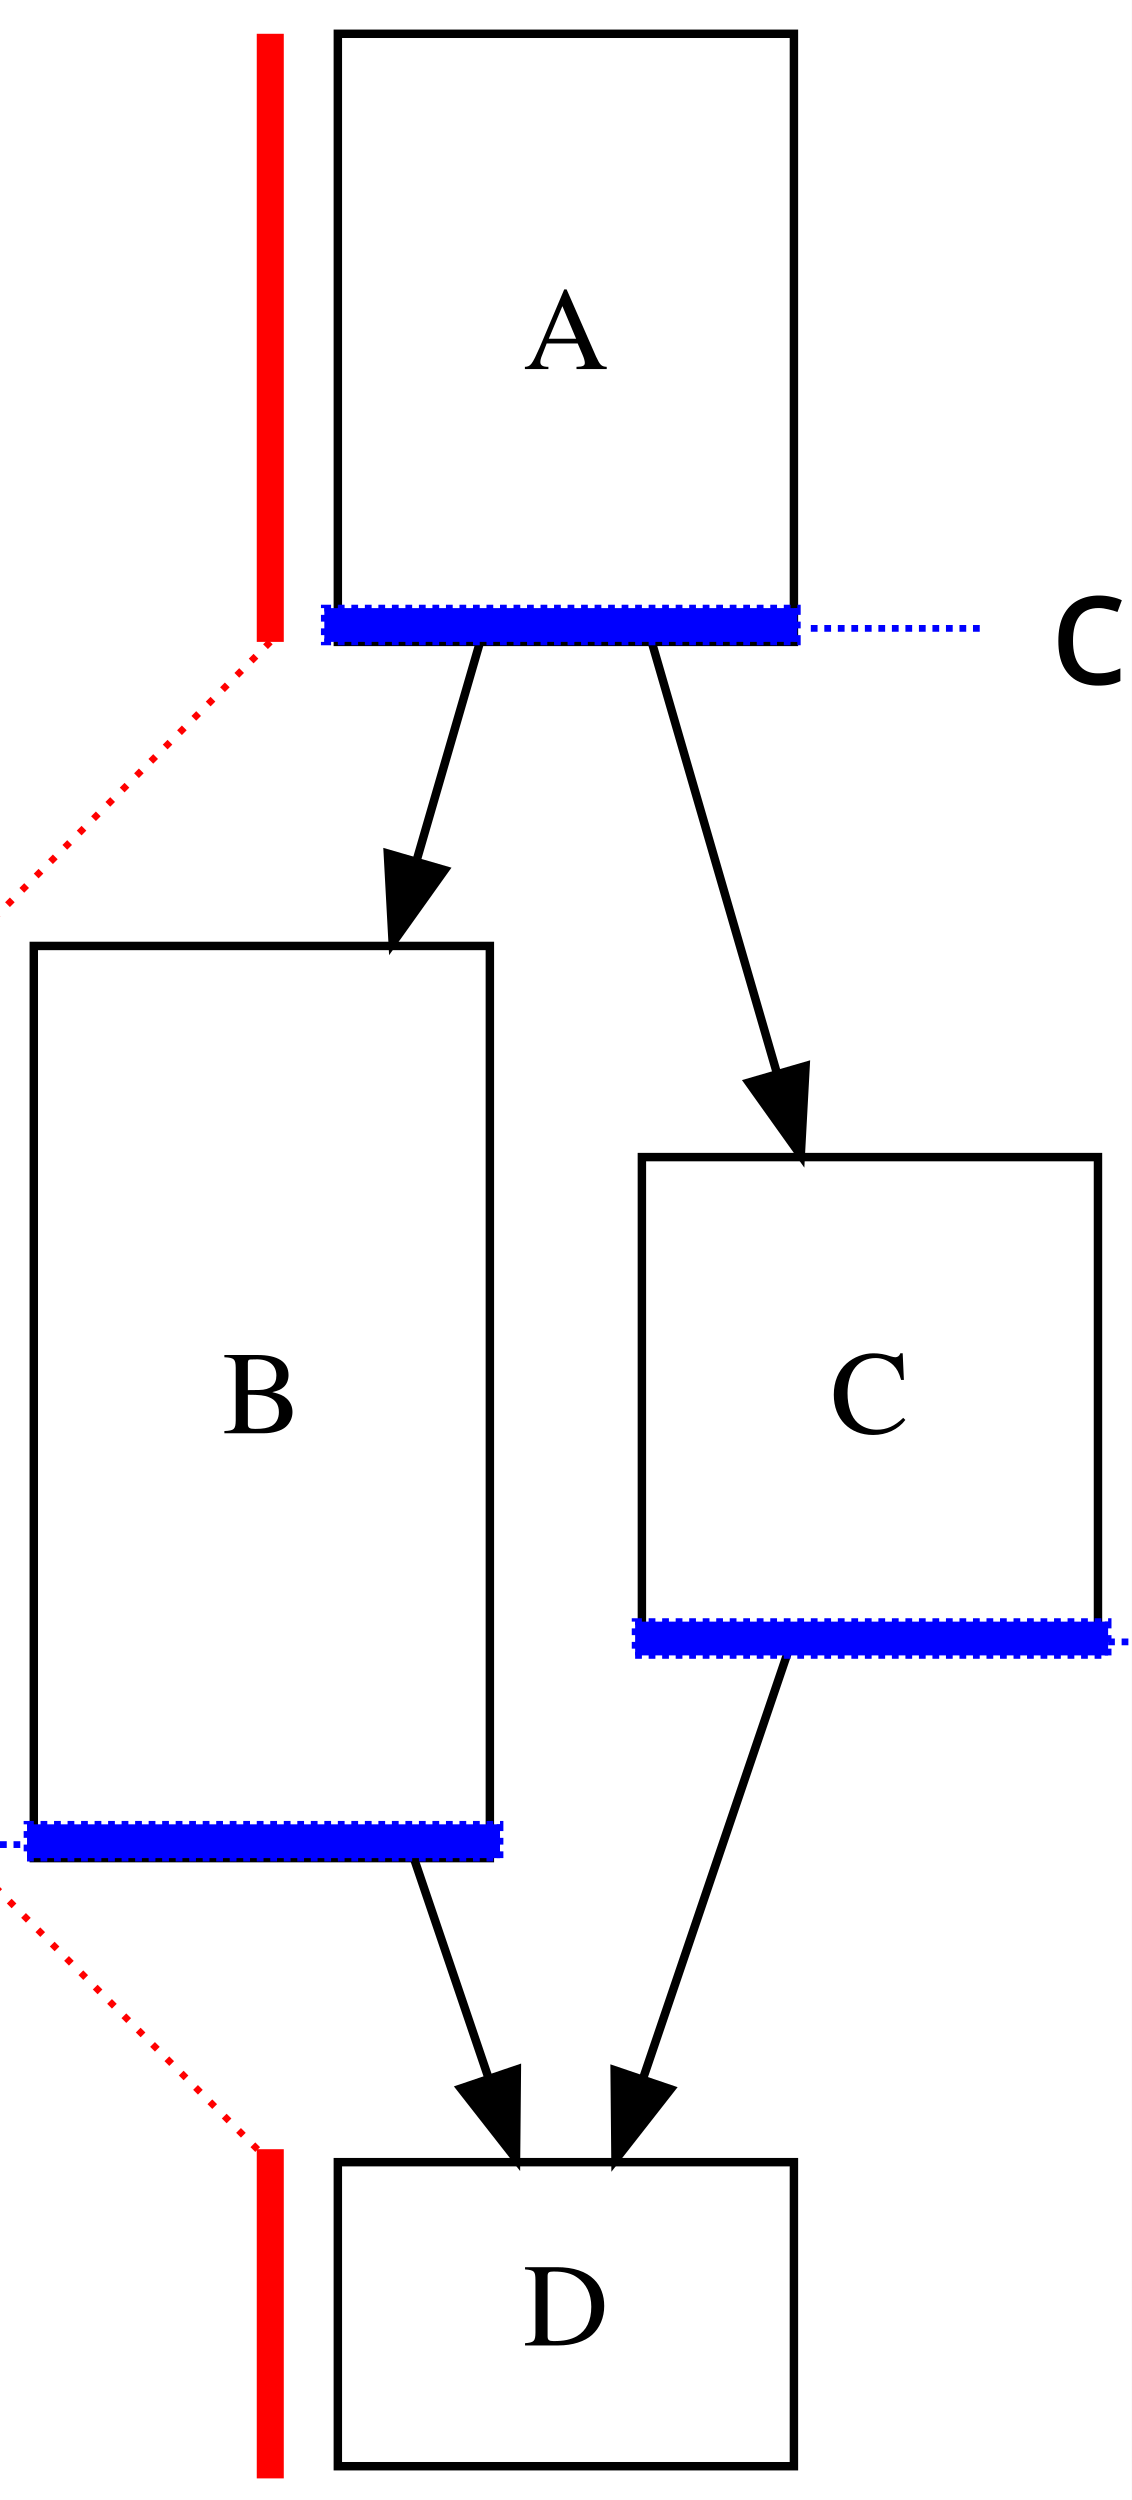
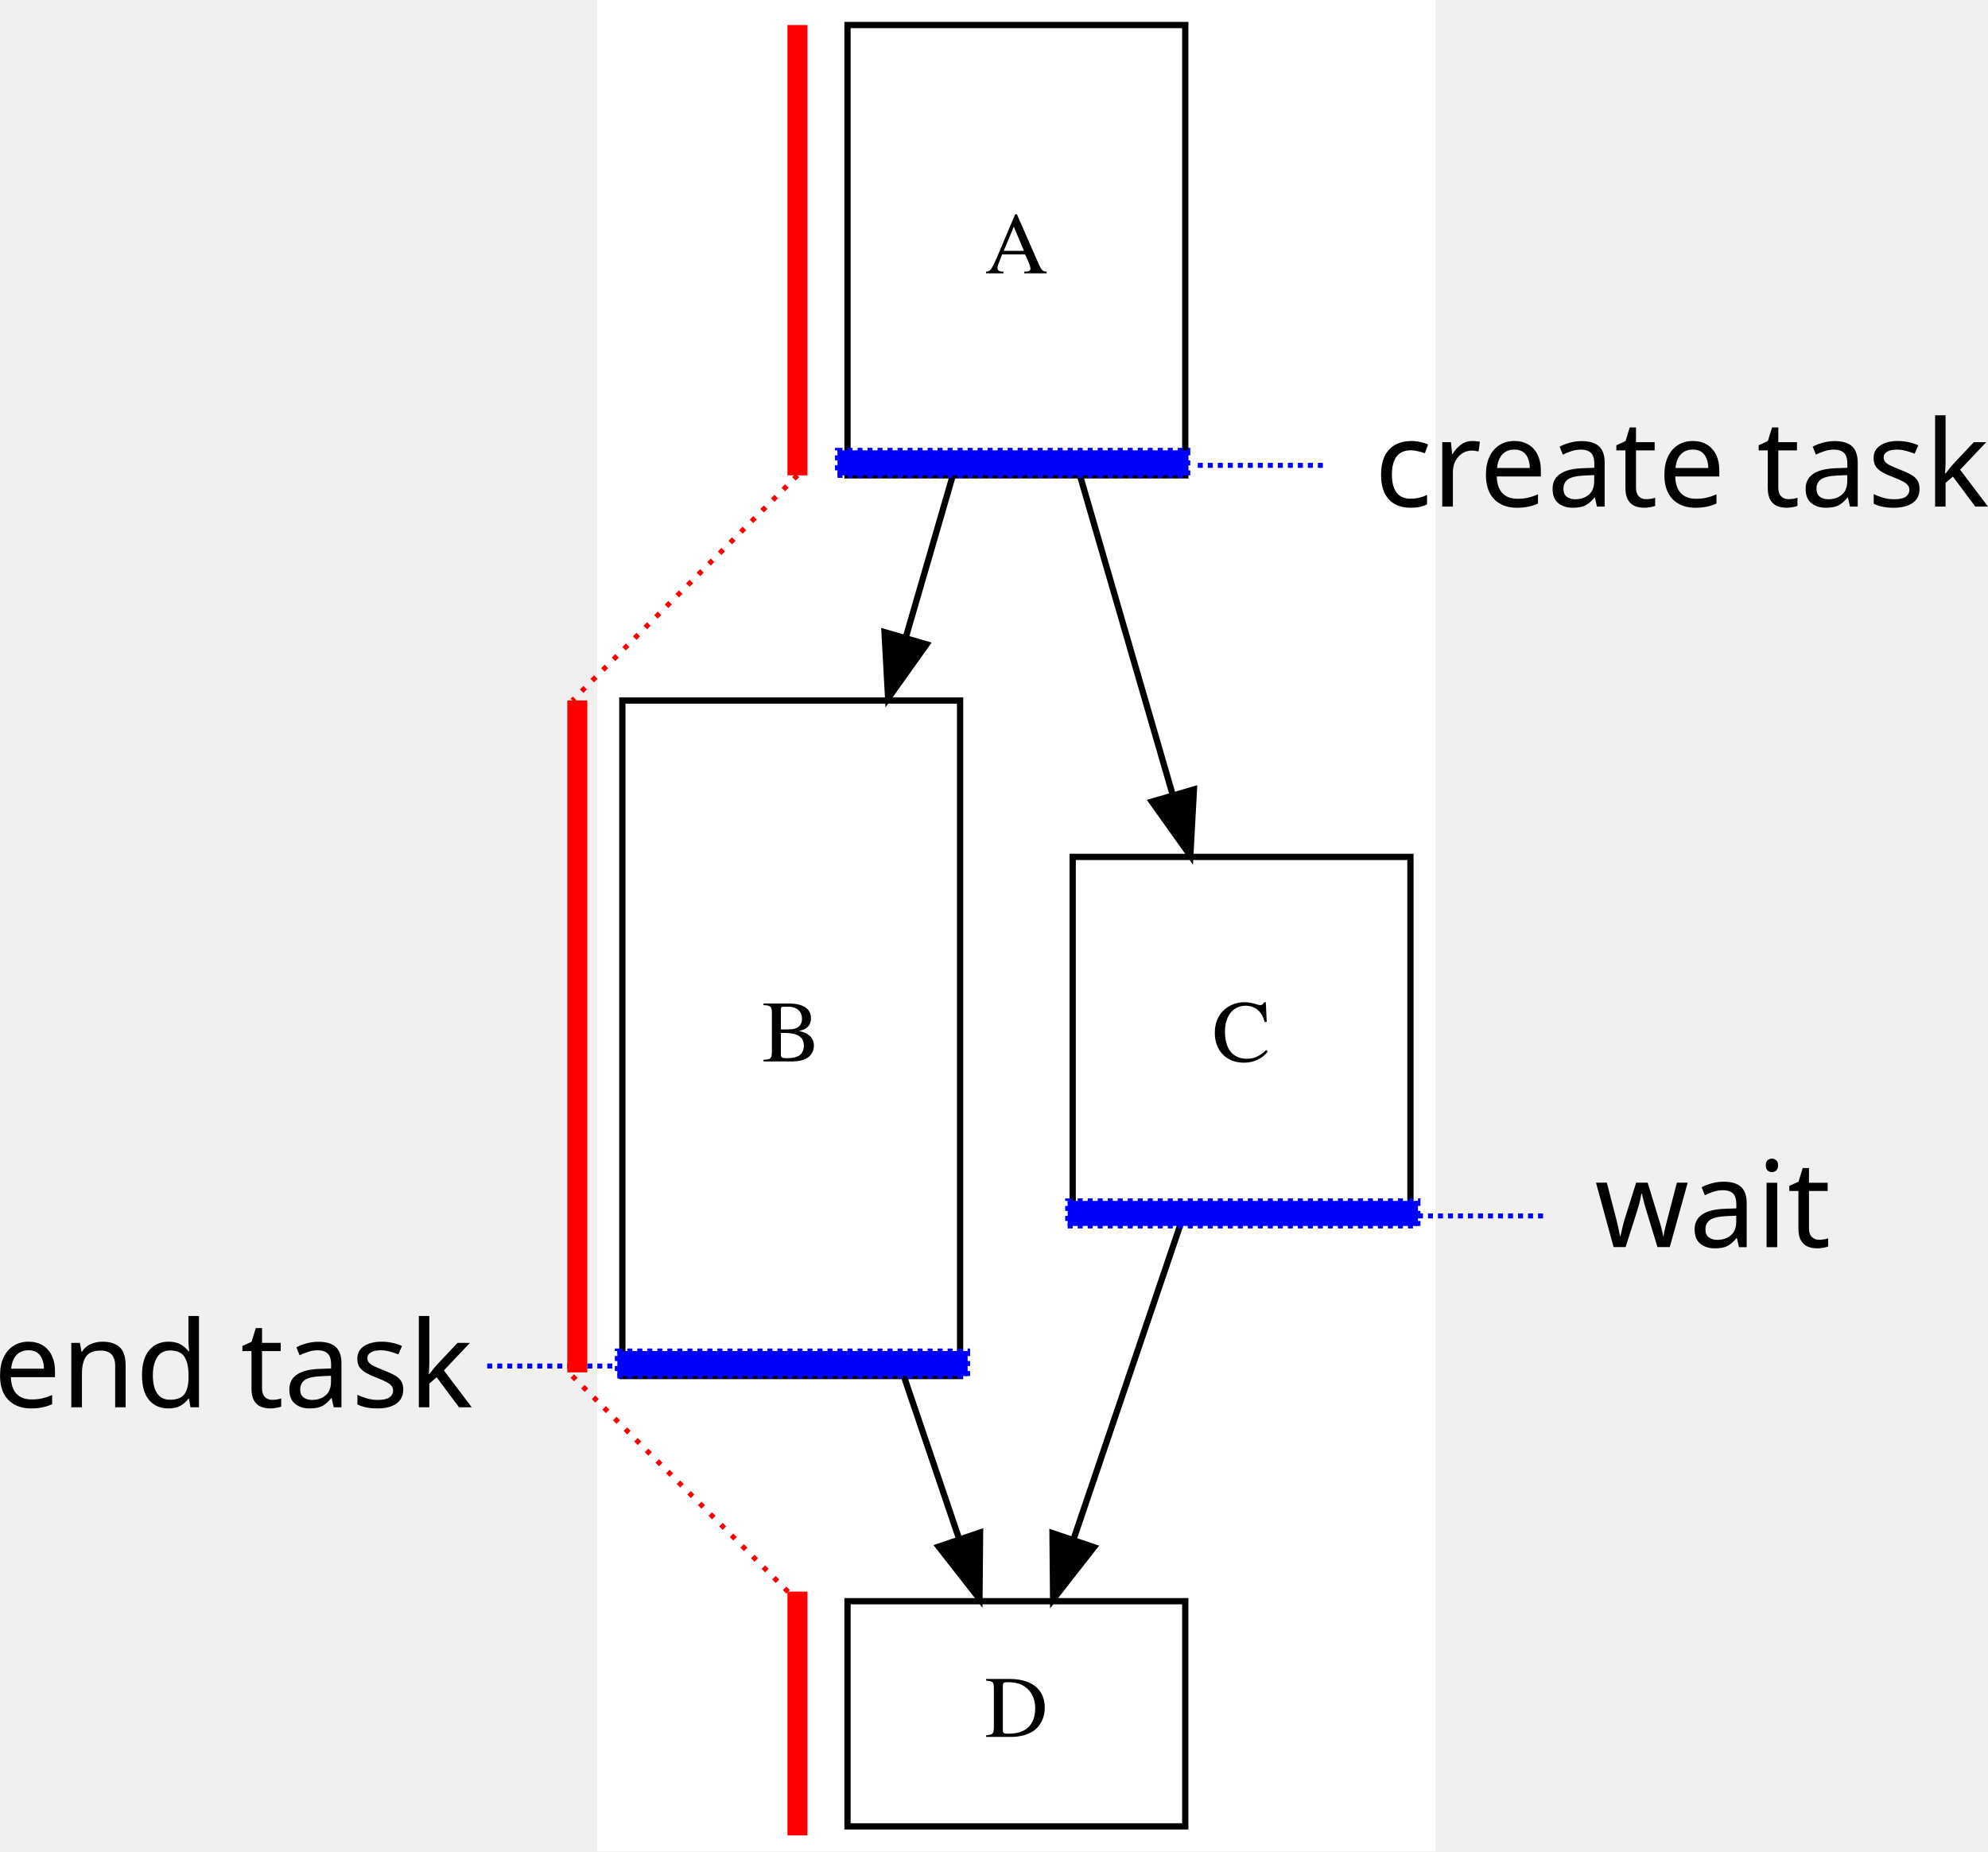
- <svg xmlns="http://www.w3.org/2000/svg" width="134pt" height="296pt" viewBox="0.00 0.00 134.00 296.00" id="svg2" version="1.1">
+ <svg xmlns="http://www.w3.org/2000/svg" width="317.837pt" height="296pt" viewBox="0 0 317.837 296" id="svg2" version="1.1">
  <defs id="defs67" />
-   <g id="graph0" class="graph" transform="scale(1 1) rotate(0) translate(4 292)">
-     <polygon fill="white" stroke="none" points="-4,4 -4,-292 130,-292 130,4 -4,4" id="polygon7" />
+   <g id="graph0" class="graph" transform="translate(99.49812,292)">
+     <polygon fill="#ffffff" stroke="none" points="130,-292 130,4 -4,4 -4,-292 " id="polygon7" />
    <g id="node1" class="node">
-       <polygon fill="none" stroke="black" points="90,-288 36,-288 36,-216 90,-216 90,-288" id="polygon12" />
-       <text text-anchor="middle" x="63" y="-248.3" font-family="Times,serif" font-size="14.00" id="text14">A</text>
+       <polygon fill="none" stroke="#000000" points="36,-216 90,-216 90,-288 36,-288 " id="polygon12" />
+       <text text-anchor="middle" x="63" y="-248.3" font-family="Times, serif" font-size="14px" id="text14" style="line-height:0%">A</text>
    </g>
    <g id="node2" class="node">
-       <polygon fill="none" stroke="black" points="54,-180 0,-180 0,-72 54,-72 54,-180" id="polygon19" />
-       <text text-anchor="middle" x="27" y="-122.3" font-family="Times,serif" font-size="14.00" id="text21">B</text>
+       <polygon fill="none" stroke="#000000" points="0,-72 54,-72 54,-180 0,-180 " id="polygon19" />
+       <text text-anchor="middle" x="27" y="-122.3" font-family="Times, serif" font-size="14px" id="text21" style="line-height:0%">B</text>
    </g>
    <g id="edge1" class="edge">
-       <path fill="none" stroke="black" d="M52.78,-215.798C50.429,-207.701 47.859,-198.848 45.281,-189.968" id="path26" />
-       <polygon fill="black" stroke="black" points="48.64,-188.985 42.491,-180.357 41.918,-190.937 48.64,-188.985" id="polygon28" />
+       <path fill="none" stroke="#000000" d="m 52.78,-215.798 c -2.351,8.097 -4.921,16.95 -7.499,25.83" id="path26" />
+       <polygon fill="#000000" stroke="#000000" points="48.64,-188.985 42.491,-180.357 41.918,-190.937 " id="polygon28" />
    </g>
    <g id="node3" class="node">
-       <polygon fill="none" stroke="black" points="126,-155 72,-155 72,-97 126,-97 126,-155" id="polygon33" />
-       <text text-anchor="middle" x="99" y="-122.3" font-family="Times,serif" font-size="14.00" id="text35">C</text>
+       <polygon fill="none" stroke="#000000" points="72,-97 126,-97 126,-155 72,-155 " id="polygon33" />
+       <text text-anchor="middle" x="99" y="-122.3" font-family="Times, serif" font-size="14px" id="text35" style="line-height:0%">C</text>
    </g>
    <g id="edge2" class="edge">
-       <path fill="none" stroke="black" d="M73.22,-215.798C77.833,-199.907 83.291,-181.108 87.995,-164.907" id="path40" />
-       <polygon fill="black" stroke="black" points="91.384,-165.785 90.811,-155.205 84.662,-163.833 91.384,-165.785" id="polygon42" />
+       <path fill="none" stroke="#000000" d="m 73.22,-215.798 c 4.614,15.891 10.071,34.69 14.775,50.891" id="path40" />
+       <polygon fill="#000000" stroke="#000000" points="91.384,-165.785 90.811,-155.205 84.662,-163.833 " id="polygon42" />
    </g>
    <g id="node4" class="node">
-       <polygon fill="none" stroke="black" points="90,-36 36,-36 36,-0 90,-0 90,-36" id="polygon47" />
-       <text text-anchor="middle" x="63" y="-14.3" font-family="Times,serif" font-size="14.00" id="text49">D</text>
+       <polygon fill="none" stroke="#000000" points="36,0 90,0 90,-36 36,-36 " id="polygon47" />
+       <text text-anchor="middle" x="63" y="-14.3" font-family="Times, serif" font-size="14px" id="text49" style="line-height:0%">D</text>
    </g>
    <g id="edge4" class="edge">
-       <path fill="none" stroke="black" d="M45.105,-71.689C48.125,-62.8 51.14,-53.921 53.812,-46.055" id="path54" />
-       <polygon fill="black" stroke="black" points="57.195,-46.976 57.097,-36.381 50.567,-44.725 57.195,-46.976" id="polygon56" />
+       <path fill="none" stroke="#000000" d="m 45.105,-71.689 c 3.019,8.89 6.035,17.768 8.706,25.634" id="path54" />
+       <polygon fill="#000000" stroke="#000000" points="57.195,-46.976 57.097,-36.381 50.567,-44.725 " id="polygon56" />
    </g>
    <g id="edge3" class="edge">
-       <path fill="none" stroke="black" d="M89.447,-96.872C84.082,-81.074 77.421,-61.462 72.127,-45.873" id="path61" />
-       <polygon fill="black" stroke="black" points="75.402,-44.633 68.872,-36.29 68.774,-46.884 75.402,-44.633" id="polygon63" />
+       <path fill="none" stroke="#000000" d="m 89.447,-96.872 c -5.365,15.798 -12.026,35.41 -17.32,50.999" id="path61" />
+       <polygon fill="#000000" stroke="#000000" points="75.402,-44.633 68.872,-36.29 68.774,-46.884 " id="polygon63" />
    </g>
  </g>
-   <text xml:space="preserve" style="font-size:32px;font-style:normal;font-weight:normal;line-height:125%;letter-spacing:0px;word-spacing:0px;fill:#000000;fill-opacity:1;stroke:none;font-family:Sans" x="124.246" y="80.995" id="text3048">
-     <tspan id="tspan3050" x="124.246" y="80.995" style="font-size:19.2px">create task</tspan>
+   <text xml:space="preserve" style="font-style:normal;font-weight:normal;line-height:0%;font-family:sans-serif;letter-spacing:0px;word-spacing:0px;fill:#000000;fill-opacity:1;stroke:none" x="219.744" y="80.995" id="text3048">
+     <tspan id="tspan3050" x="219.744" y="80.995" style="font-size:19.2px;line-height:1.25;font-family:sans-serif">create task</tspan>
  </text>
-   <text id="text3052" y="199.395" x="159.446" style="font-size:32px;font-style:normal;font-weight:normal;line-height:125%;letter-spacing:0px;word-spacing:0px;fill:#000000;fill-opacity:1;stroke:none;font-family:Sans" xml:space="preserve">
-     <tspan style="font-size:19.2px" y="199.395" x="159.446" id="tspan3054">wait</tspan>
+   <text id="text3052" y="199.395" x="254.944" style="font-style:normal;font-weight:normal;line-height:0%;font-family:sans-serif;letter-spacing:0px;word-spacing:0px;fill:#000000;fill-opacity:1;stroke:none" xml:space="preserve">
+     <tspan style="font-size:19.2px;line-height:1.25;font-family:sans-serif" y="199.395" x="254.944" id="tspan3054">wait</tspan>
  </text>
-   <path style="fill:none;stroke:#0000ff;stroke-width:0.8;stroke-linecap:butt;stroke-linejoin:miter;stroke-miterlimit:4;stroke-opacity:1;stroke-dasharray:0.8, 0.8;stroke-dashoffset:0" d="m 96,74.4 20,0" id="path3058" />
-   <path id="path3828" d="m 131.2,194.4 20,0" style="fill:none;stroke:#0000ff;stroke-width:0.8;stroke-linecap:butt;stroke-linejoin:miter;stroke-miterlimit:4;stroke-opacity:1;stroke-dasharray:0.8, 0.8;stroke-dashoffset:0" />
-   <path style="fill:none;stroke:#0000ff;stroke-width:0.8;stroke-linecap:butt;stroke-linejoin:miter;stroke-miterlimit:4;stroke-opacity:1;stroke-dasharray:0.8, 0.8;stroke-dashoffset:0" d="m -17.6,218.4 20,0" id="path3830" />
-   <text xml:space="preserve" style="font-size:32px;font-style:normal;font-weight:normal;line-height:125%;letter-spacing:0px;word-spacing:0px;fill:#000000;fill-opacity:1;stroke:none;font-family:Sans" x="-96.554" y="224.995" id="text3832">
-     <tspan id="tspan3834" x="-96.554" y="224.995" style="font-size:19.2px">end task</tspan>
+   <path style="fill:none;stroke:#0000ff;stroke-width:0.8;stroke-linecap:butt;stroke-linejoin:miter;stroke-miterlimit:4;stroke-dasharray:0.8, 0.8;stroke-dashoffset:0;stroke-opacity:1" d="m 191.498,74.4 h 20" id="path3058" />
+   <path id="path3828" d="m 226.698,194.4 h 20" style="fill:none;stroke:#0000ff;stroke-width:0.8;stroke-linecap:butt;stroke-linejoin:miter;stroke-miterlimit:4;stroke-dasharray:0.8, 0.8;stroke-dashoffset:0;stroke-opacity:1" />
+   <path style="fill:none;stroke:#0000ff;stroke-width:0.8;stroke-linecap:butt;stroke-linejoin:miter;stroke-miterlimit:4;stroke-dasharray:0.8, 0.8;stroke-dashoffset:0;stroke-opacity:1" d="m 77.898,218.4 h 20" id="path3830" />
+   <text xml:space="preserve" style="font-style:normal;font-weight:normal;line-height:0%;font-family:sans-serif;letter-spacing:0px;word-spacing:0px;fill:#000000;fill-opacity:1;stroke:none" x="-1.056" y="224.995" id="text3832">
+     <tspan id="tspan3834" x="-1.056" y="224.995" style="font-size:19.2px;line-height:1.25;font-family:sans-serif">end task</tspan>
  </text>
-   <rect style="fill:#0000ff;fill-opacity:1;stroke:#0000ff;stroke-width:0.8;stroke-miterlimit:4;stroke-opacity:1;stroke-dasharray:0.8, 0.8;stroke-dashoffset:0" id="rect3836" width="56" height="4" x="38.4" y="72" />
-   <rect y="192" x="75.2" height="4" width="56" id="rect3838" style="fill:#0000ff;fill-opacity:1;stroke:#0000ff;stroke-width:0.8;stroke-miterlimit:4;stroke-opacity:1;stroke-dasharray:0.8, 0.8;stroke-dashoffset:0" />
-   <rect y="216" x="3.2" height="4" width="56" id="rect3840" style="fill:#0000ff;fill-opacity:1;stroke:#0000ff;stroke-width:0.8;stroke-miterlimit:4;stroke-opacity:1;stroke-dasharray:0.8, 0.8;stroke-dashoffset:0" />
-   <path style="fill:none;stroke:#ff0000;stroke-width:4;stroke-linecap:butt;stroke-linejoin:miter;stroke-opacity:1;stroke-miterlimit:4;stroke-dasharray:none" d="m 40,5 0,90" id="path3861" transform="scale(0.8,0.8)" />
-   <path id="path3863" d="m -3.2,111.987 0,107.426" style="fill:none;stroke:#ff0000;stroke-width:3.2;stroke-linecap:butt;stroke-linejoin:miter;stroke-miterlimit:4;stroke-opacity:1;stroke-dasharray:none" />
-   <path id="path3865" d="m 32,254.466 0,38.976" style="fill:none;stroke:#ff0000;stroke-width:3.2;stroke-linecap:butt;stroke-linejoin:miter;stroke-miterlimit:4;stroke-opacity:1;stroke-dasharray:none" />
-   <path style="fill:none;stroke:#ff0000;stroke-width:1;stroke-linecap:butt;stroke-linejoin:miter;stroke-opacity:1;stroke-miterlimit:4;stroke-dasharray:1,2;stroke-dashoffset:0" d="M 40,95 -5,140" id="path3867" transform="scale(0.8,0.8)" />
-   <path style="fill:none;stroke:#ff0000;stroke-width:1;stroke-linecap:butt;stroke-linejoin:miter;stroke-opacity:1;stroke-miterlimit:4;stroke-dasharray:1, 2;stroke-dashoffset:0" d="m -5,275 45,45" id="path3869" transform="scale(0.8,0.8)" />
+   <rect style="fill:#0000ff;fill-opacity:1;stroke:#0000ff;stroke-width:0.8;stroke-miterlimit:4;stroke-dasharray:0.8, 0.8;stroke-dashoffset:0;stroke-opacity:1" id="rect3836" width="56" height="4" x="133.898" y="72" />
+   <rect y="192" x="170.698" height="4" width="56" id="rect3838" style="fill:#0000ff;fill-opacity:1;stroke:#0000ff;stroke-width:0.8;stroke-miterlimit:4;stroke-dasharray:0.8, 0.8;stroke-dashoffset:0;stroke-opacity:1" />
+   <rect y="216" x="98.698" height="4" width="56" id="rect3840" style="fill:#0000ff;fill-opacity:1;stroke:#0000ff;stroke-width:0.8;stroke-miterlimit:4;stroke-dasharray:0.8, 0.8;stroke-dashoffset:0;stroke-opacity:1" />
+   <path style="fill:none;stroke:#ff0000;stroke-width:3.2;stroke-linecap:butt;stroke-linejoin:miter;stroke-miterlimit:4;stroke-dasharray:none;stroke-opacity:1" d="M 127.498,4 V 76" id="path3861" />
+   <path id="path3863" d="M 92.298,111.987 V 219.413" style="fill:none;stroke:#ff0000;stroke-width:3.2;stroke-linecap:butt;stroke-linejoin:miter;stroke-miterlimit:4;stroke-dasharray:none;stroke-opacity:1" />
+   <path id="path3865" d="m 127.498,254.466 v 38.976" style="fill:none;stroke:#ff0000;stroke-width:3.2;stroke-linecap:butt;stroke-linejoin:miter;stroke-miterlimit:4;stroke-dasharray:none;stroke-opacity:1" />
+   <path style="fill:none;stroke:#ff0000;stroke-width:0.8;stroke-linecap:butt;stroke-linejoin:miter;stroke-miterlimit:4;stroke-dasharray:0.8, 1.6;stroke-dashoffset:0;stroke-opacity:1" d="M 127.498,76 91.498,112" id="path3867" />
+   <path style="fill:none;stroke:#ff0000;stroke-width:0.8;stroke-linecap:butt;stroke-linejoin:miter;stroke-miterlimit:4;stroke-dasharray:0.8, 1.6;stroke-dashoffset:0;stroke-opacity:1" d="m 91.498,220 36,36" id="path3869" />
</svg>
